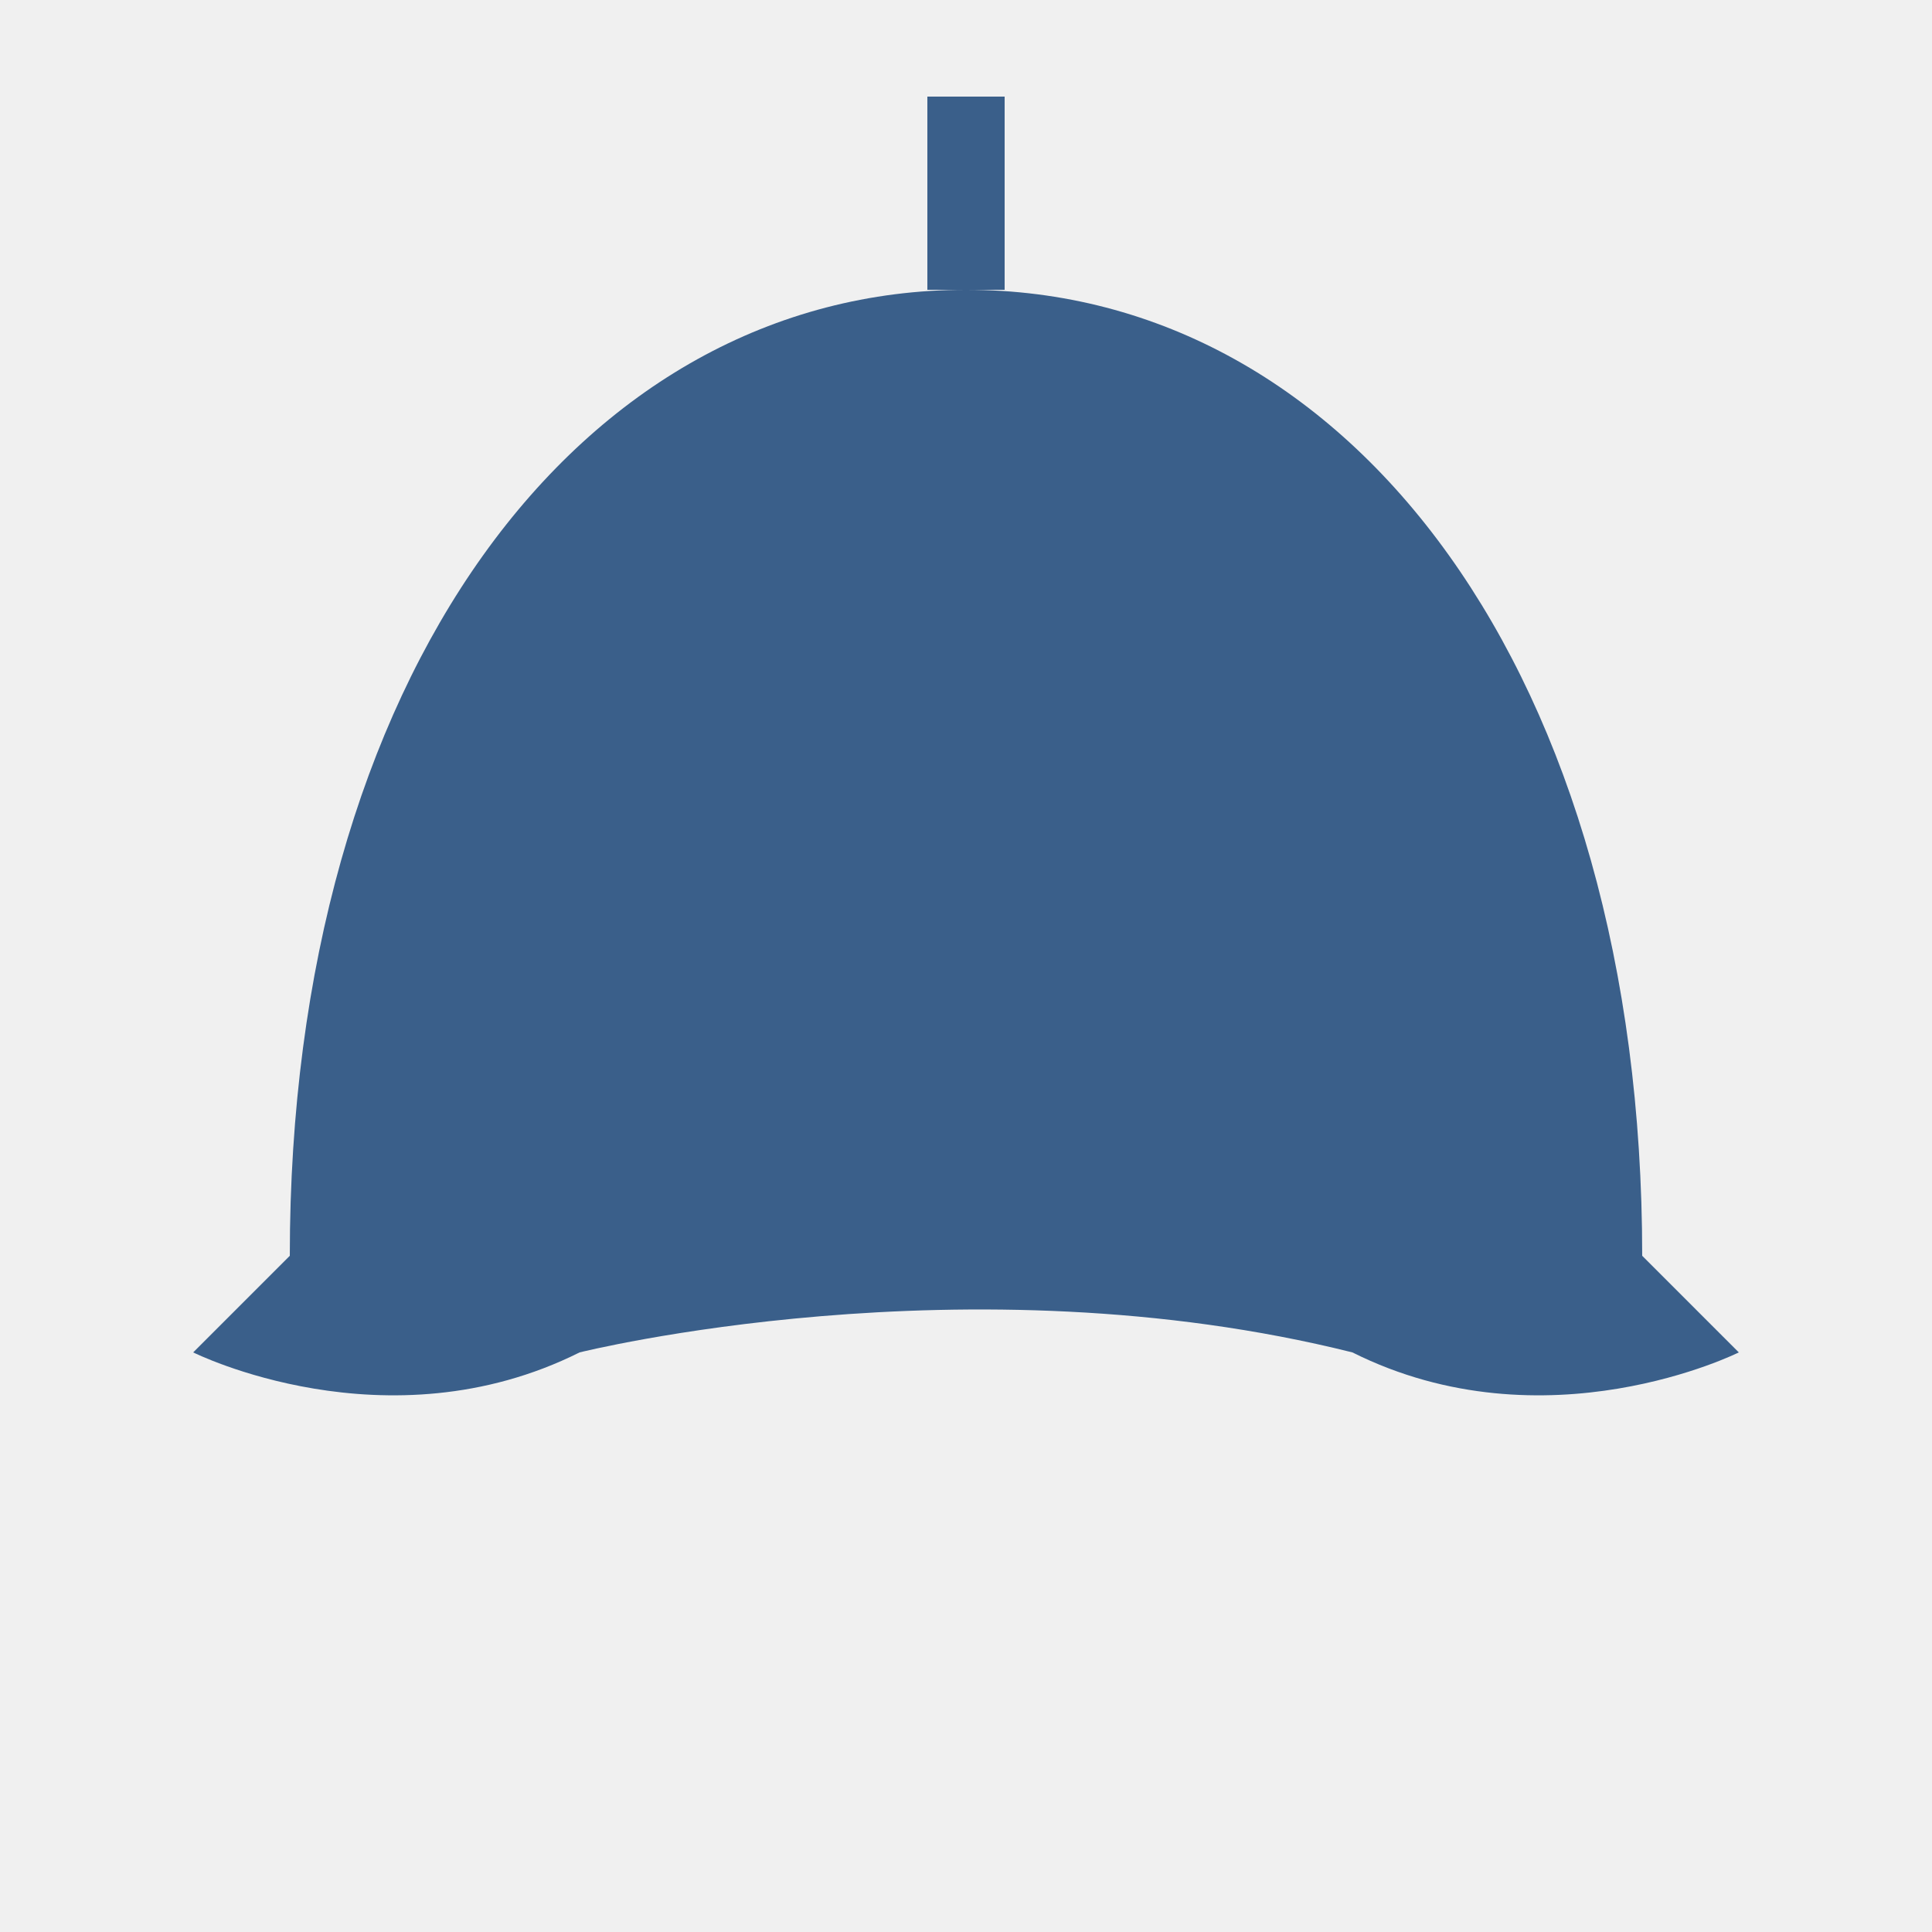
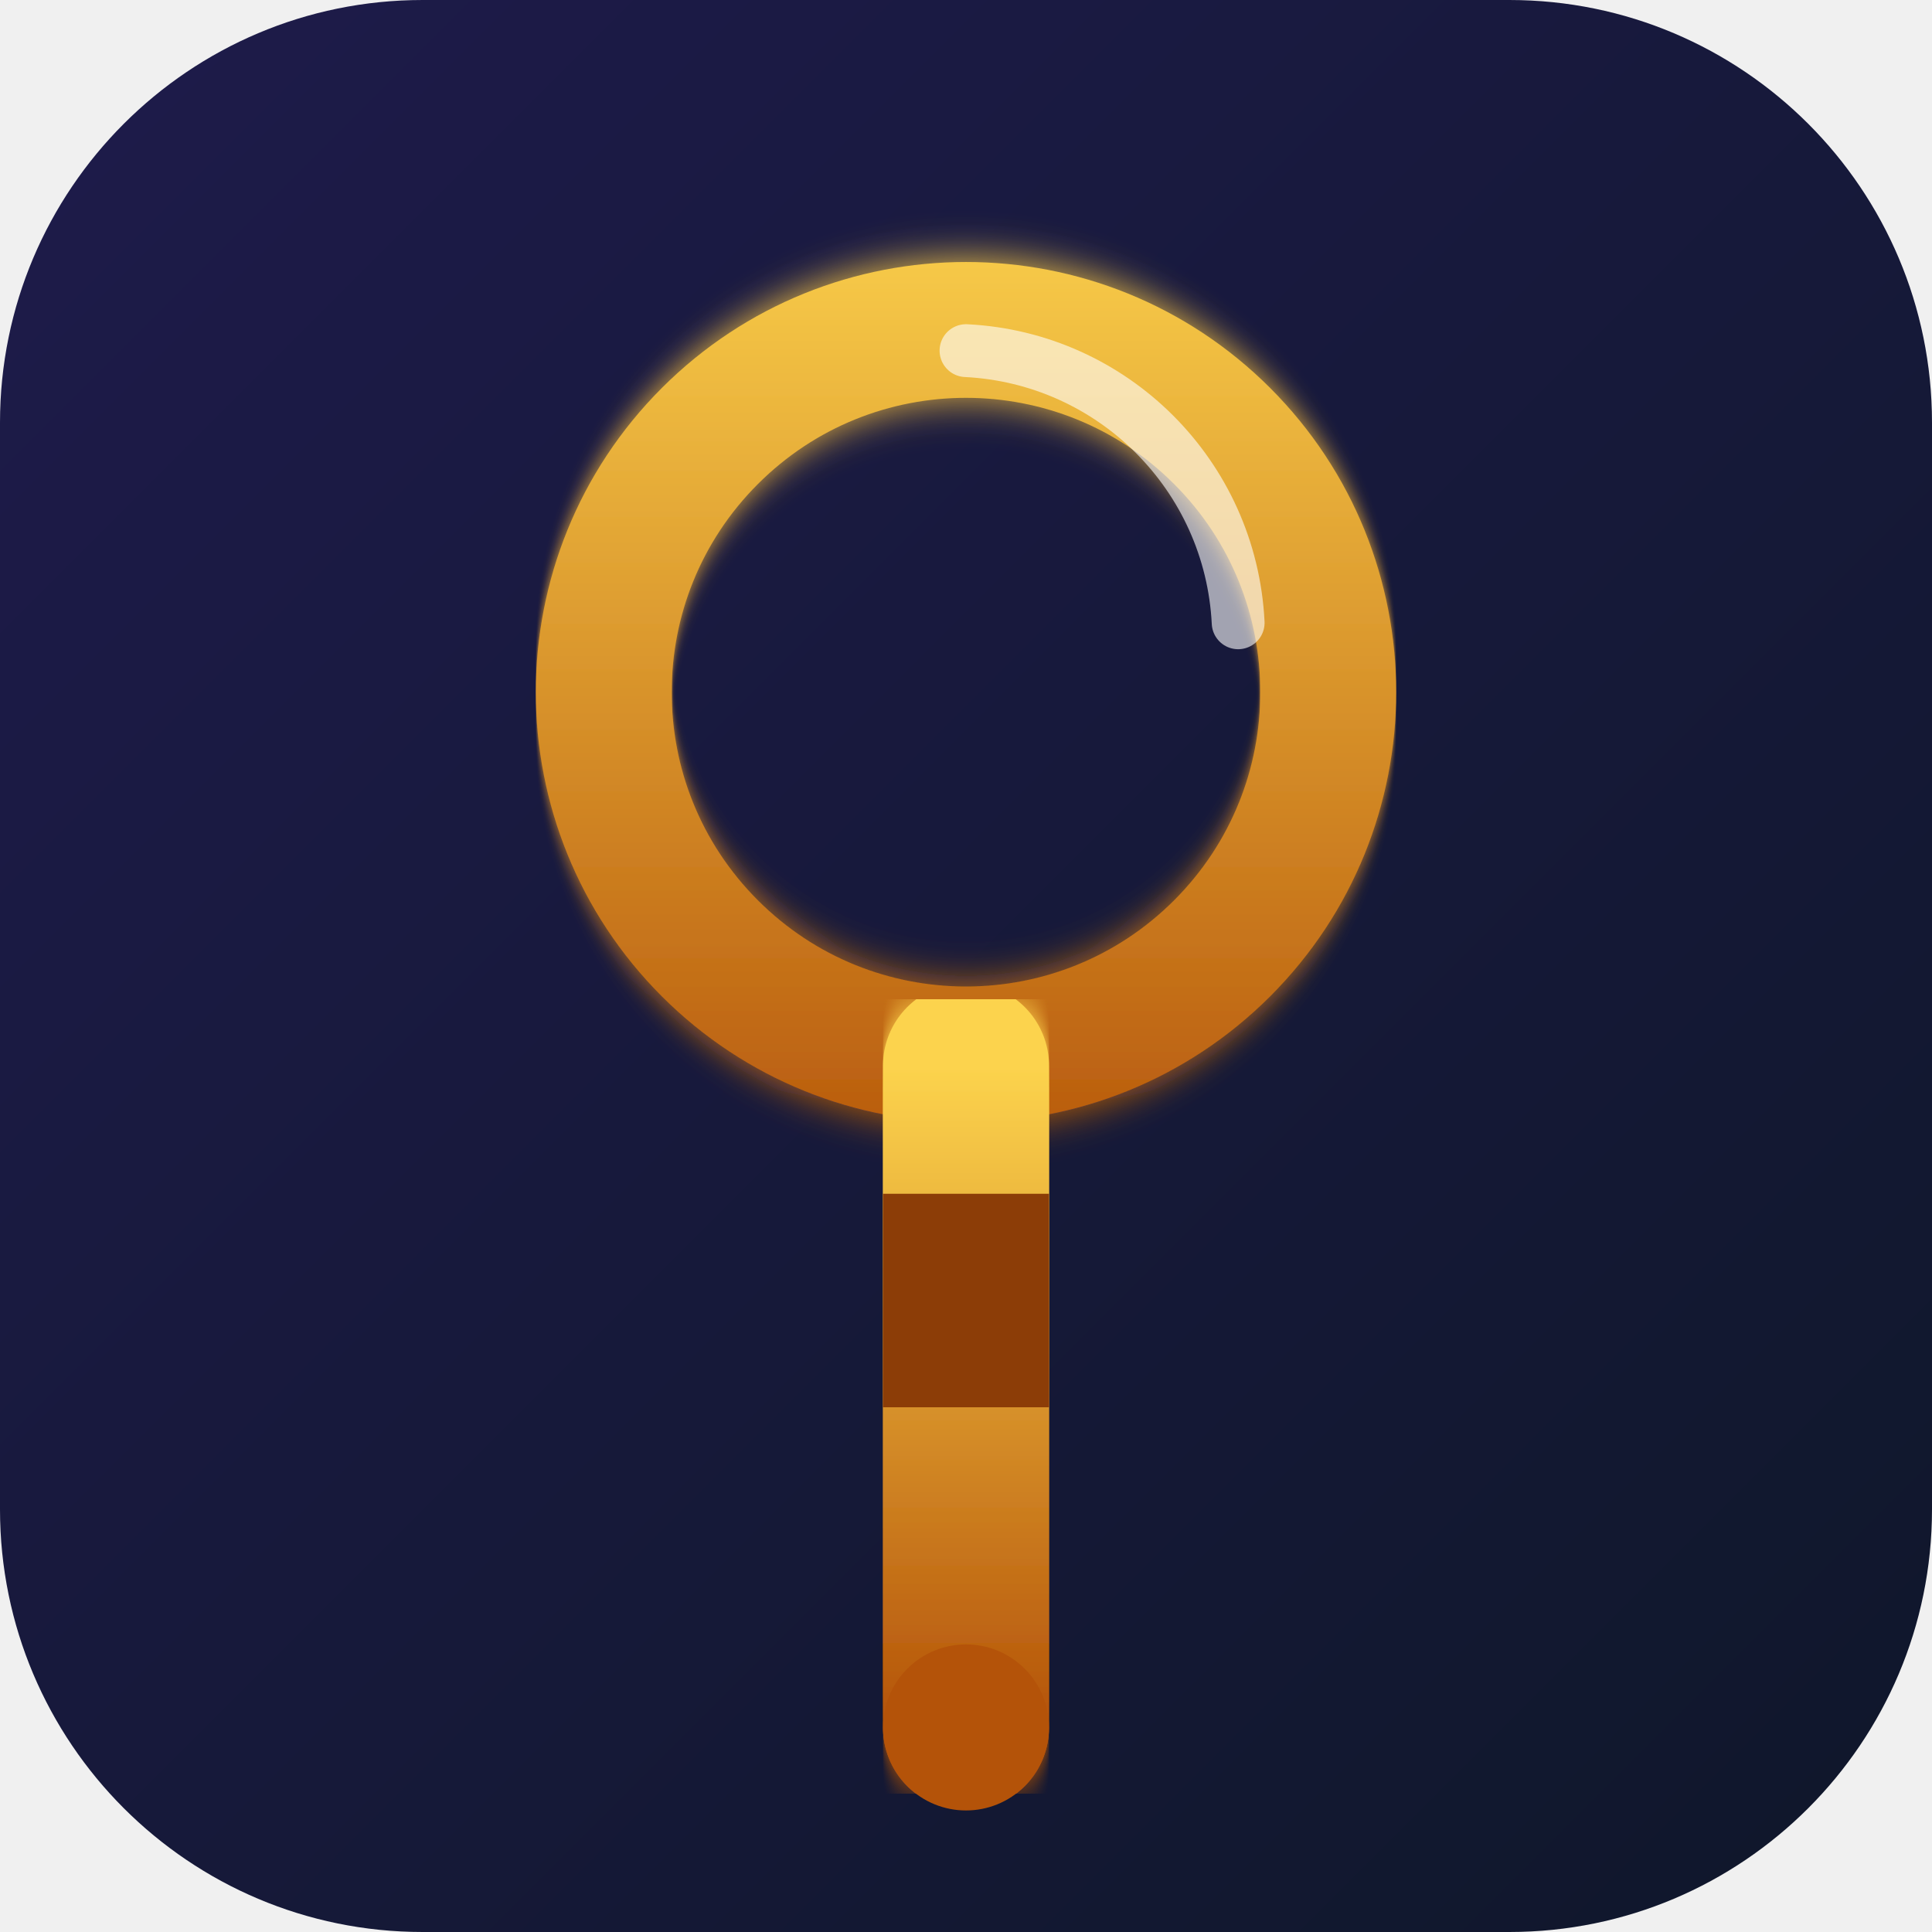
- <svg xmlns="http://www.w3.org/2000/svg" viewBox="0 0 100 100">
-   <path fill="#3a5f8a" d="M 50 15 C 30 15 15 35 15 65 L 10 70 C 10 70 20 75 30 70 L 30 70 C 30 70 50 65 70 70 L 70 70 C 80 75 90 70 90 70 L 85 65 C 85 35 70 15 50 15 M 48 5 L 48 15 L 52 15 L 52 5 L 48 5" />
+ <svg xmlns="http://www.w3.org/2000/svg" viewBox="0 0 512 512">
+   <defs>
+     <linearGradient id="bg" x1="0%" y1="0%" x2="100%" y2="100%">
+       <stop offset="0%" stop-color="#1e1b4b" />
+       <stop offset="100%" stop-color="#0f172a" />
+     </linearGradient>
+     <linearGradient id="accent" x1="0%" y1="0%" x2="100%" y2="100%">
+       <stop offset="0%" stop-color="#fcd34d" />
+       <stop offset="100%" stop-color="#b45309" />
+     </linearGradient>
+     <filter id="glow">
+       <feGaussianBlur stdDeviation="4" result="coloredBlur" />
+       <feMerge>
+         <feMergeNode in="coloredBlur" />
+         <feMergeNode in="SourceGraphic" />
+       </feMerge>
+     </filter>
+   </defs>
+   <rect width="512" height="512" rx="112" fill="url(#bg)" />
+   <g transform="translate(256, 240) rotate(45) translate(-256, -256)">
+     <circle cx="216" cy="216" r="96" fill="none" stroke="url(#accent)" stroke-width="36" filter="url(#glow)" />
+     <path d="M 152 152 A 76 76 0 0 1 254 152" fill="none" stroke="#ffffff" stroke-width="14" stroke-linecap="round" opacity="0.6" />
+     <path d="M 286 286 L 410 410" stroke="url(#accent)" stroke-width="44" stroke-linecap="round" filter="url(#glow)" />
+     <circle cx="410" cy="410" r="22" fill="#b45309" />
+     <path d="M 310 310 L 350 350" stroke="#8c3d07" stroke-width="44" />
+   </g>
</svg>
